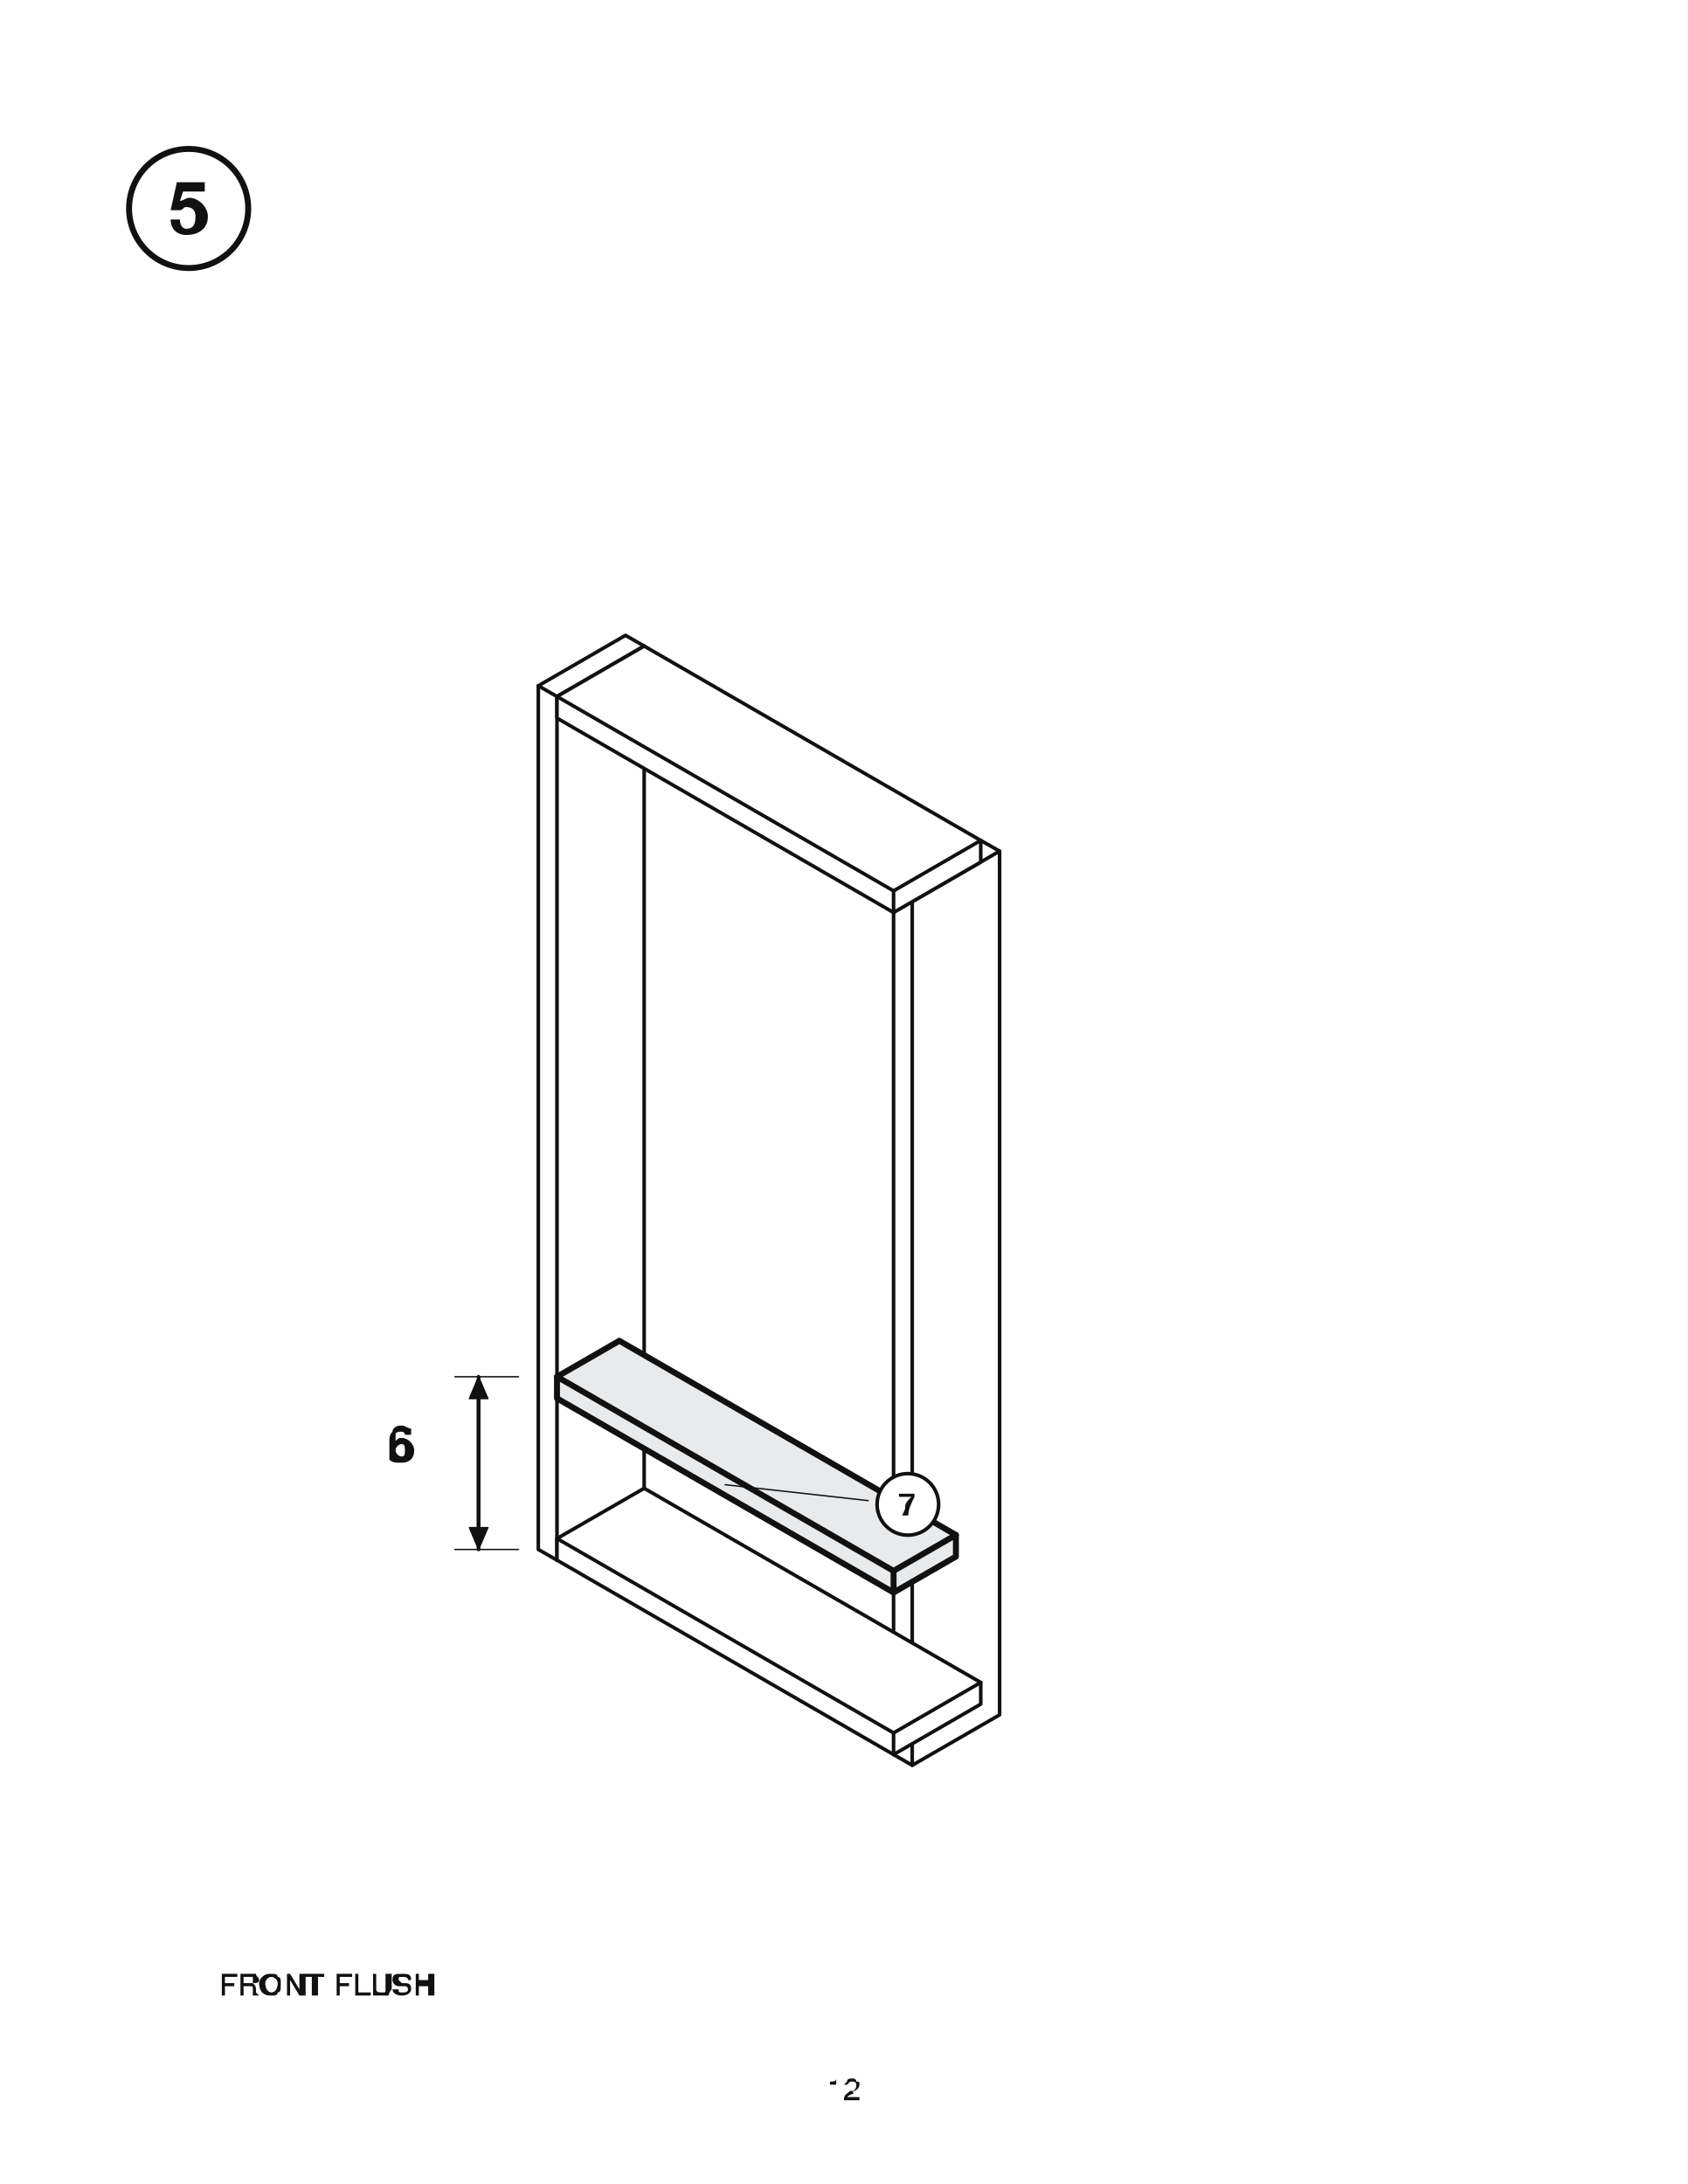
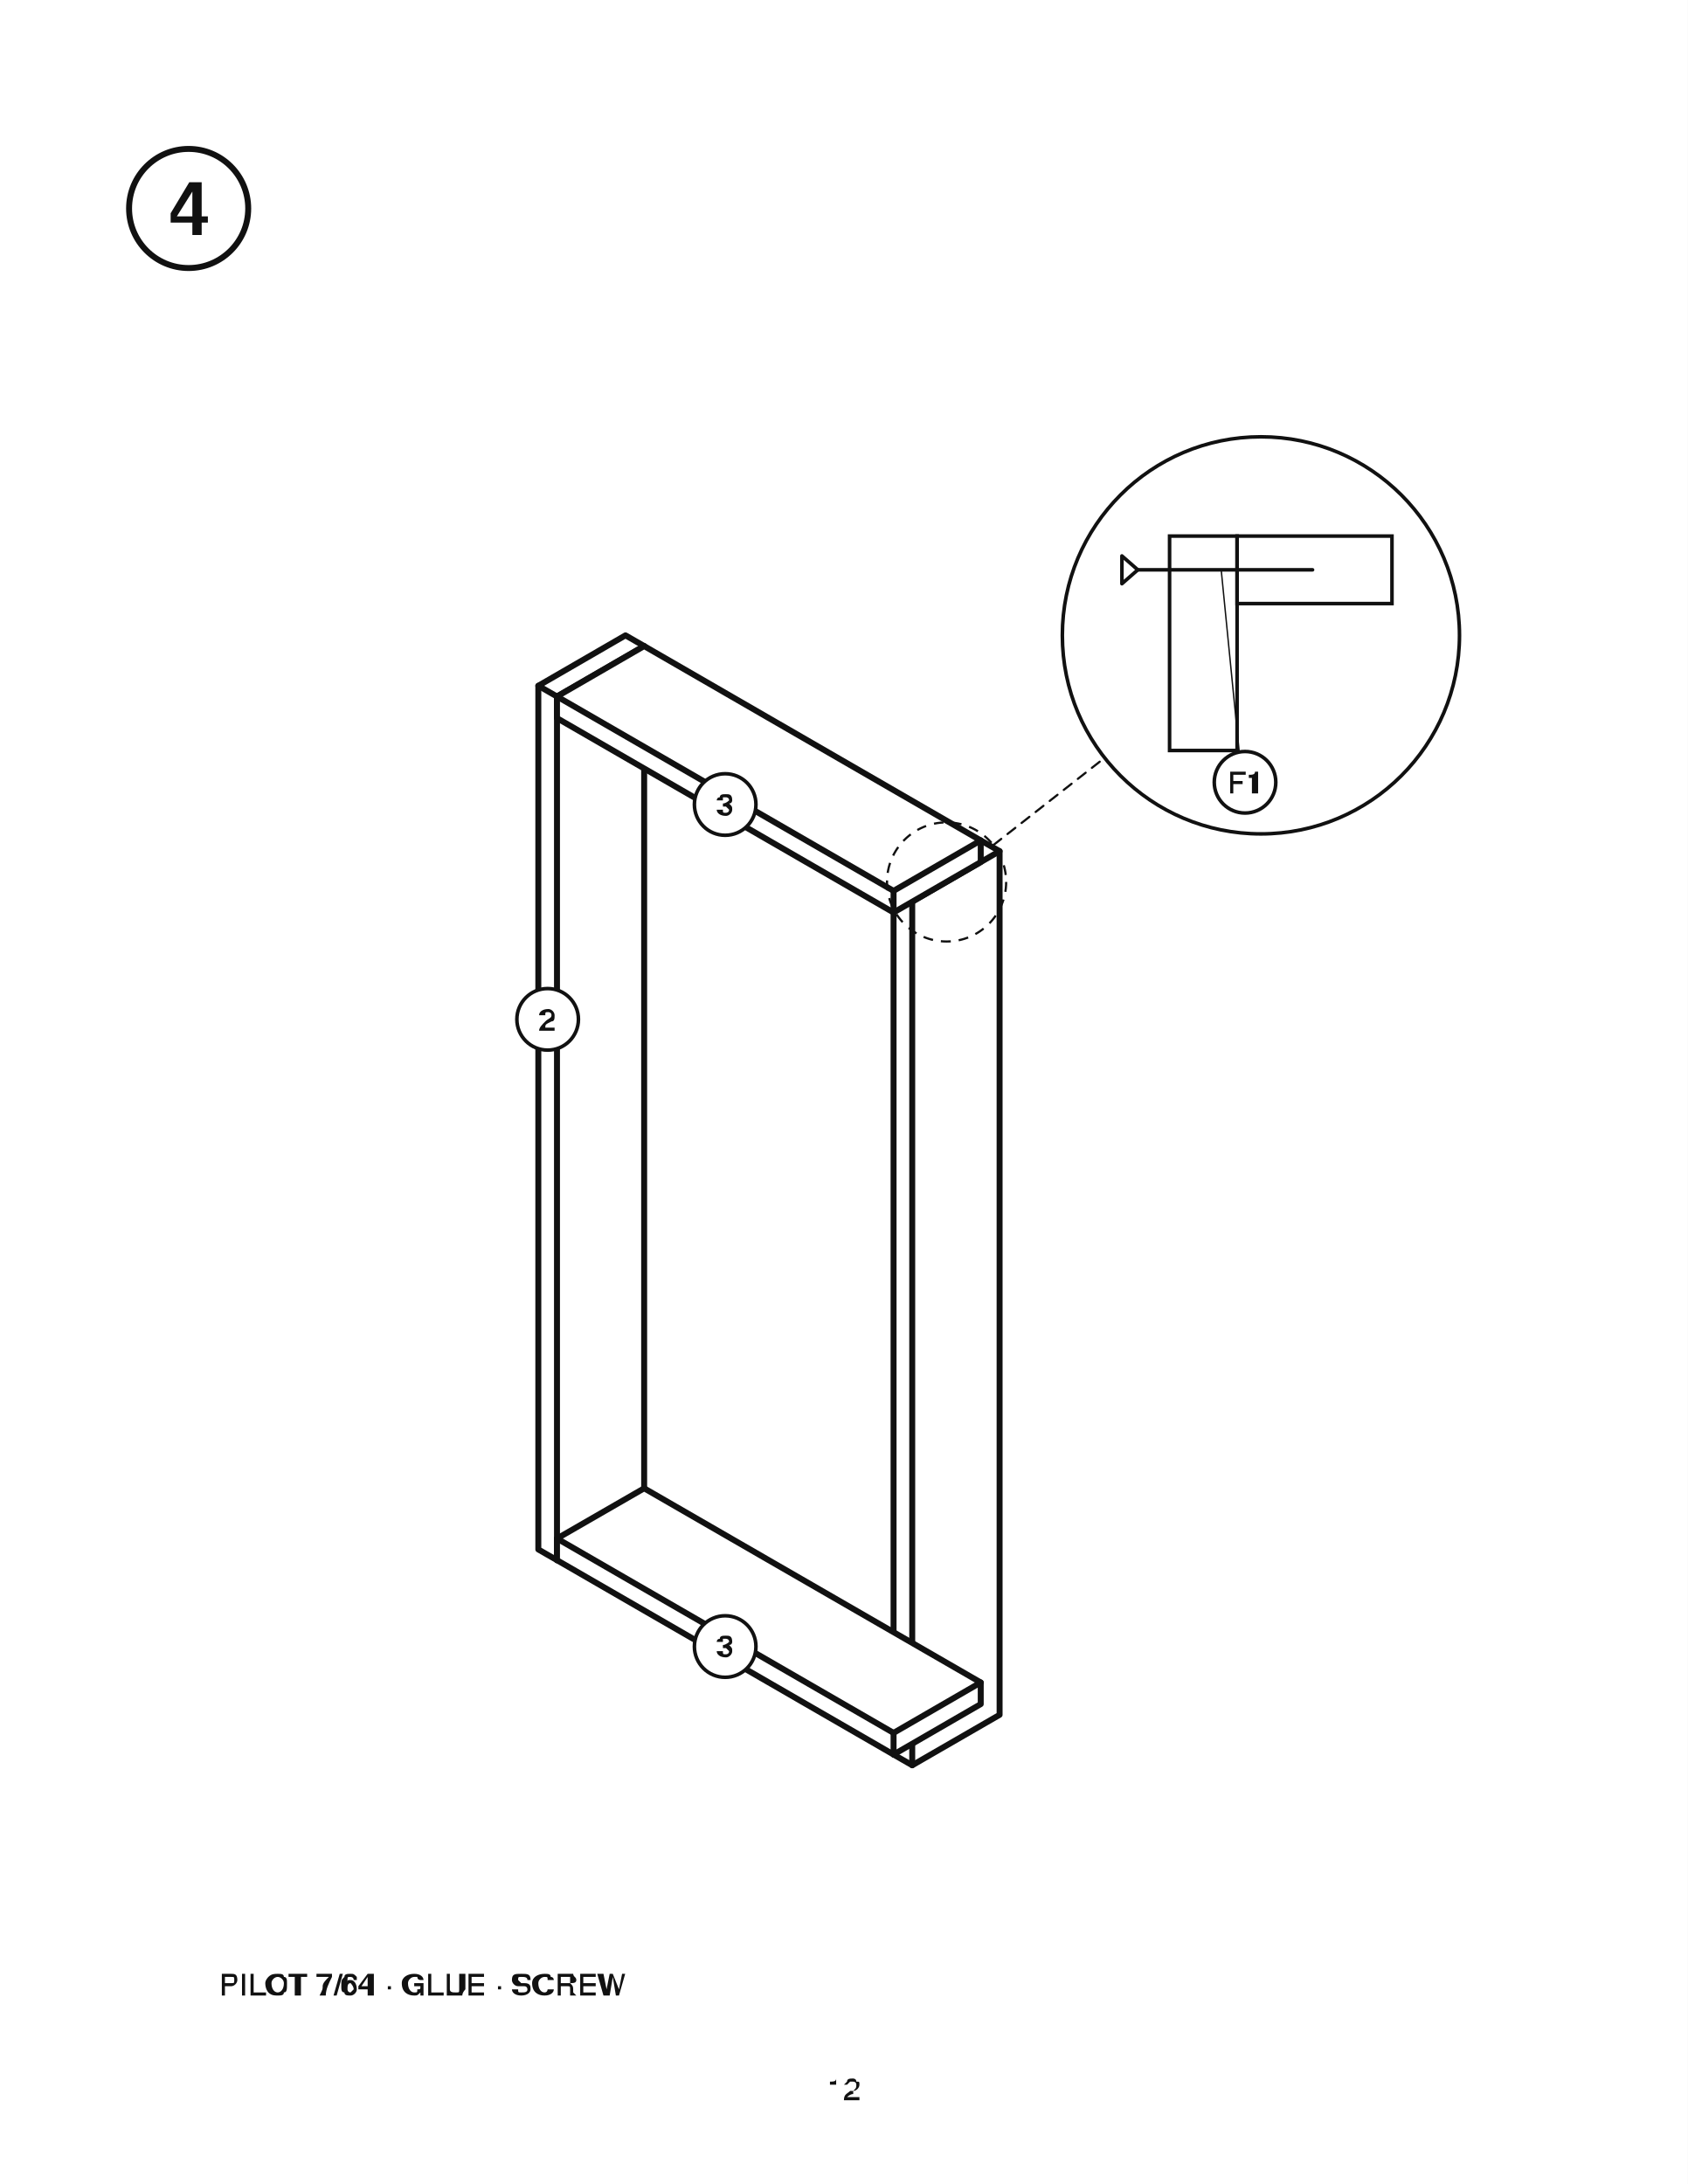
<svg xmlns="http://www.w3.org/2000/svg" width="8.5in" height="11.0in" viewBox="0 0 8.5 11.0">
  <rect width="8.5" height="11.0" fill="#FFFFFF" />
  <circle cx="0.95" cy="1.05" r="0.3" fill="#FFFFFF" stroke="#111111" stroke-width="0.03" />
-   <text x="0.95" y="1.185" font-family="Helvetica,Arial,sans-serif" font-size="0.38" font-weight="bold" text-anchor="middle" fill="#111111">5</text>
-   <path d="M 2.711 3.454 L 3.15 3.2 L 3.244 3.254 L 3.244 7.604 L 2.805 7.858 L 2.711 7.804 Z" fill="#FFFFFF" stroke="#111111" stroke-width="0.018" stroke-linejoin="round" stroke-linecap="round" />
-   <line x1="2.805" y1="3.508" x2="2.711" y2="3.454" stroke="#111111" stroke-width="0.018" stroke-linecap="round" />
-   <line x1="2.805" y1="3.508" x2="2.805" y2="7.858" stroke="#111111" stroke-width="0.018" stroke-linecap="round" />
-   <line x1="2.805" y1="3.508" x2="3.244" y2="3.254" stroke="#111111" stroke-width="0.018" stroke-linecap="round" />
-   <path d="M 4.5 4.487 L 4.939 4.233 L 5.034 4.287 L 5.034 8.637 L 4.594 8.891 L 4.5 8.837 Z" fill="#FFFFFF" stroke="#111111" stroke-width="0.018" stroke-linejoin="round" stroke-linecap="round" />
-   <line x1="4.594" y1="4.541" x2="4.5" y2="4.487" stroke="#111111" stroke-width="0.018" stroke-linecap="round" />
-   <line x1="4.594" y1="4.541" x2="4.594" y2="8.891" stroke="#111111" stroke-width="0.018" stroke-linecap="round" />
-   <line x1="4.594" y1="4.541" x2="5.034" y2="4.287" stroke="#111111" stroke-width="0.018" stroke-linecap="round" />
-   <path d="M 2.805 3.508 L 3.244 3.254 L 4.939 4.233 L 4.939 4.342 L 4.5 4.596 L 2.805 3.617 Z" fill="#FFFFFF" stroke="#111111" stroke-width="0.018" stroke-linejoin="round" stroke-linecap="round" />
-   <line x1="4.5" y1="4.487" x2="2.805" y2="3.508" stroke="#111111" stroke-width="0.018" stroke-linecap="round" />
-   <line x1="4.5" y1="4.487" x2="4.5" y2="4.596" stroke="#111111" stroke-width="0.018" stroke-linecap="round" />
-   <line x1="4.5" y1="4.487" x2="4.939" y2="4.233" stroke="#111111" stroke-width="0.018" stroke-linecap="round" />
-   <path d="M 2.805 7.749 L 3.244 7.496 L 4.939 8.474 L 4.939 8.583 L 4.5 8.837 L 2.805 7.858 Z" fill="#FFFFFF" stroke="#111111" stroke-width="0.018" stroke-linejoin="round" stroke-linecap="round" />
-   <line x1="4.5" y1="8.728" x2="2.805" y2="7.749" stroke="#111111" stroke-width="0.018" stroke-linecap="round" />
-   <line x1="4.5" y1="8.728" x2="4.5" y2="8.837" stroke="#111111" stroke-width="0.018" stroke-linecap="round" />
-   <line x1="4.5" y1="8.728" x2="4.939" y2="8.474" stroke="#111111" stroke-width="0.018" stroke-linecap="round" />
-   <path d="M 2.805 6.934 L 3.119 6.753 L 4.814 7.731 L 4.814 7.84 L 4.5 8.021 L 2.805 7.043 Z" fill="#E8EAEC" stroke="#111111" stroke-width="0.03" stroke-linejoin="round" stroke-linecap="round" />
-   <line x1="4.5" y1="7.912" x2="2.805" y2="6.934" stroke="#111111" stroke-width="0.03" stroke-linecap="round" />
-   <line x1="4.5" y1="7.912" x2="4.5" y2="8.021" stroke="#111111" stroke-width="0.03" stroke-linecap="round" />
-   <line x1="4.5" y1="7.912" x2="4.814" y2="7.731" stroke="#111111" stroke-width="0.03" stroke-linecap="round" />
-   <circle cx="4.572" cy="7.577" r="0.155" fill="#FFFFFF" stroke="#111111" stroke-width="0.018" />
-   <text x="4.572" y="7.633" font-family="Helvetica,Arial,sans-serif" font-size="0.155" font-weight="bold" text-anchor="middle" fill="#111111">7</text>
-   <line x1="3.652" y1="7.478" x2="4.372" y2="7.558" stroke="#111111" stroke-width="0.007" stroke-linecap="round" />
-   <line x1="2.291" y1="7.804" x2="2.611" y2="7.804" stroke="#111111" stroke-width="0.007" stroke-linecap="round" />
-   <line x1="2.291" y1="6.934" x2="2.611" y2="6.934" stroke="#111111" stroke-width="0.007" stroke-linecap="round" />
-   <line x1="2.41" y1="7.804" x2="2.41" y2="7.044" stroke="#111111" stroke-width="0.018" stroke-linecap="round" />
-   <path d="M 2.41 6.934 L 2.457 7.044 L 2.364 7.044 Z" fill="#111111" stroke="#111111" stroke-width="0.007" stroke-linejoin="round" stroke-linecap="round" />
-   <line x1="2.41" y1="6.934" x2="2.41" y2="7.694" stroke="#111111" stroke-width="0.018" stroke-linecap="round" />
-   <path d="M 2.41 7.804 L 2.364 7.694 L 2.457 7.694 Z" fill="#111111" stroke="#111111" stroke-width="0.007" stroke-linejoin="round" stroke-linecap="round" />
-   <text x="2.091" y="7.369" font-family="Helvetica,Arial,sans-serif" font-size="0.26" font-weight="bold" text-anchor="end" fill="#111111">6</text>
-   <text x="1.1" y="10.05" font-family="Helvetica,Arial,sans-serif" font-size="0.155" font-weight="bold" text-anchor="start" fill="#111111">FRONT FLUSH</text>
+   <text x="0.95" y="1.185" font-family="Helvetica,Arial,sans-serif" font-size="0.38" font-weight="bold" text-anchor="middle" fill="#111111">4</text>
+   <path d="M 2.711 3.454 L 3.15 3.2 L 3.244 3.254 L 3.244 7.604 L 2.805 7.858 L 2.711 7.804 Z" fill="#FFFFFF" stroke="#111111" stroke-width="0.03" stroke-linejoin="round" stroke-linecap="round" />
+   <line x1="2.805" y1="3.508" x2="2.711" y2="3.454" stroke="#111111" stroke-width="0.03" stroke-linecap="round" />
+   <line x1="2.805" y1="3.508" x2="2.805" y2="7.858" stroke="#111111" stroke-width="0.03" stroke-linecap="round" />
+   <line x1="2.805" y1="3.508" x2="3.244" y2="3.254" stroke="#111111" stroke-width="0.03" stroke-linecap="round" />
+   <path d="M 4.5 4.487 L 4.939 4.233 L 5.034 4.287 L 5.034 8.637 L 4.594 8.891 L 4.5 8.837 Z" fill="#FFFFFF" stroke="#111111" stroke-width="0.03" stroke-linejoin="round" stroke-linecap="round" />
+   <line x1="4.594" y1="4.541" x2="4.5" y2="4.487" stroke="#111111" stroke-width="0.03" stroke-linecap="round" />
+   <line x1="4.594" y1="4.541" x2="4.594" y2="8.891" stroke="#111111" stroke-width="0.03" stroke-linecap="round" />
+   <line x1="4.594" y1="4.541" x2="5.034" y2="4.287" stroke="#111111" stroke-width="0.03" stroke-linecap="round" />
+   <path d="M 2.805 3.508 L 3.244 3.254 L 4.939 4.233 L 4.939 4.342 L 4.5 4.596 L 2.805 3.617 Z" fill="#FFFFFF" stroke="#111111" stroke-width="0.03" stroke-linejoin="round" stroke-linecap="round" />
+   <line x1="4.5" y1="4.487" x2="2.805" y2="3.508" stroke="#111111" stroke-width="0.03" stroke-linecap="round" />
+   <line x1="4.5" y1="4.487" x2="4.5" y2="4.596" stroke="#111111" stroke-width="0.03" stroke-linecap="round" />
+   <line x1="4.5" y1="4.487" x2="4.939" y2="4.233" stroke="#111111" stroke-width="0.03" stroke-linecap="round" />
+   <path d="M 2.805 7.749 L 3.244 7.496 L 4.939 8.474 L 4.939 8.583 L 4.5 8.837 L 2.805 7.858 Z" fill="#FFFFFF" stroke="#111111" stroke-width="0.03" stroke-linejoin="round" stroke-linecap="round" />
+   <line x1="4.5" y1="8.728" x2="2.805" y2="7.749" stroke="#111111" stroke-width="0.03" stroke-linecap="round" />
+   <line x1="4.5" y1="8.728" x2="4.5" y2="8.837" stroke="#111111" stroke-width="0.03" stroke-linecap="round" />
+   <line x1="4.5" y1="8.728" x2="4.939" y2="8.474" stroke="#111111" stroke-width="0.03" stroke-linecap="round" />
+   <circle cx="2.758" cy="5.134" r="0.155" fill="#FFFFFF" stroke="#111111" stroke-width="0.018" />
+   <text x="2.758" y="5.19" font-family="Helvetica,Arial,sans-serif" font-size="0.155" font-weight="bold" text-anchor="middle" fill="#111111">2</text>
+   <circle cx="3.652" cy="4.052" r="0.155" fill="#FFFFFF" stroke="#111111" stroke-width="0.018" />
+   <text x="3.652" y="4.108" font-family="Helvetica,Arial,sans-serif" font-size="0.155" font-weight="bold" text-anchor="middle" fill="#111111">3</text>
+   <circle cx="3.652" cy="8.293" r="0.155" fill="#FFFFFF" stroke="#111111" stroke-width="0.018" />
+   <text x="3.652" y="8.349" font-family="Helvetica,Arial,sans-serif" font-size="0.155" font-weight="bold" text-anchor="middle" fill="#111111">3</text>
+   <circle cx="4.767" cy="4.442" r="0.3" fill="none" stroke="#111111" stroke-width="0.011" stroke-dasharray="0.05 0.04" />
+   <line x1="5.003" y1="4.256" x2="5.563" y2="3.817" stroke="#111111" stroke-width="0.011" stroke-linecap="round" stroke-dasharray="0.05 0.04" />
+   <circle cx="6.35" cy="3.2" r="1" fill="#FFFFFF" stroke="#111111" stroke-width="0.018" />
+   <rect x="5.89" y="2.7" width="0.34" height="1.08" rx="0" fill="none" stroke="#111111" stroke-width="0.018" />
+   <rect x="6.23" y="2.7" width="0.78" height="0.34" rx="0" fill="none" stroke="#111111" stroke-width="0.018" />
+   <line x1="6.23" y1="3.04" x2="7.01" y2="3.04" stroke="#111111" stroke-width="0.007" stroke-linecap="round" stroke-dasharray="0.04 0.03" />
+   <line x1="5.73" y1="2.87" x2="6.61" y2="2.87" stroke="#111111" stroke-width="0.018" stroke-linecap="round" />
+   <path d="M 5.65 2.8 L 5.73 2.87 L 5.65 2.94 Z" fill="none" stroke="#111111" stroke-width="0.018" stroke-linejoin="round" stroke-linecap="round" />
+   <circle cx="6.27" cy="3.94" r="0.155" fill="#FFFFFF" stroke="#111111" stroke-width="0.018" />
+   <text x="6.27" y="3.996" font-family="Helvetica,Arial,sans-serif" font-size="0.155" font-weight="bold" text-anchor="middle" fill="#111111">F1</text>
+   <line x1="6.15" y1="2.87" x2="6.24" y2="3.78" stroke="#111111" stroke-width="0.007" stroke-linecap="round" />
+   <text x="1.1" y="10.05" font-family="Helvetica,Arial,sans-serif" font-size="0.155" font-weight="bold" text-anchor="start" fill="#111111">PILOT 7/64  ·  GLUE  ·  SCREW</text>
  <text x="4.25" y="10.58" font-family="Helvetica,Arial,sans-serif" font-size="0.15" font-weight="normal" text-anchor="middle" fill="#111111">12</text>
</svg>
